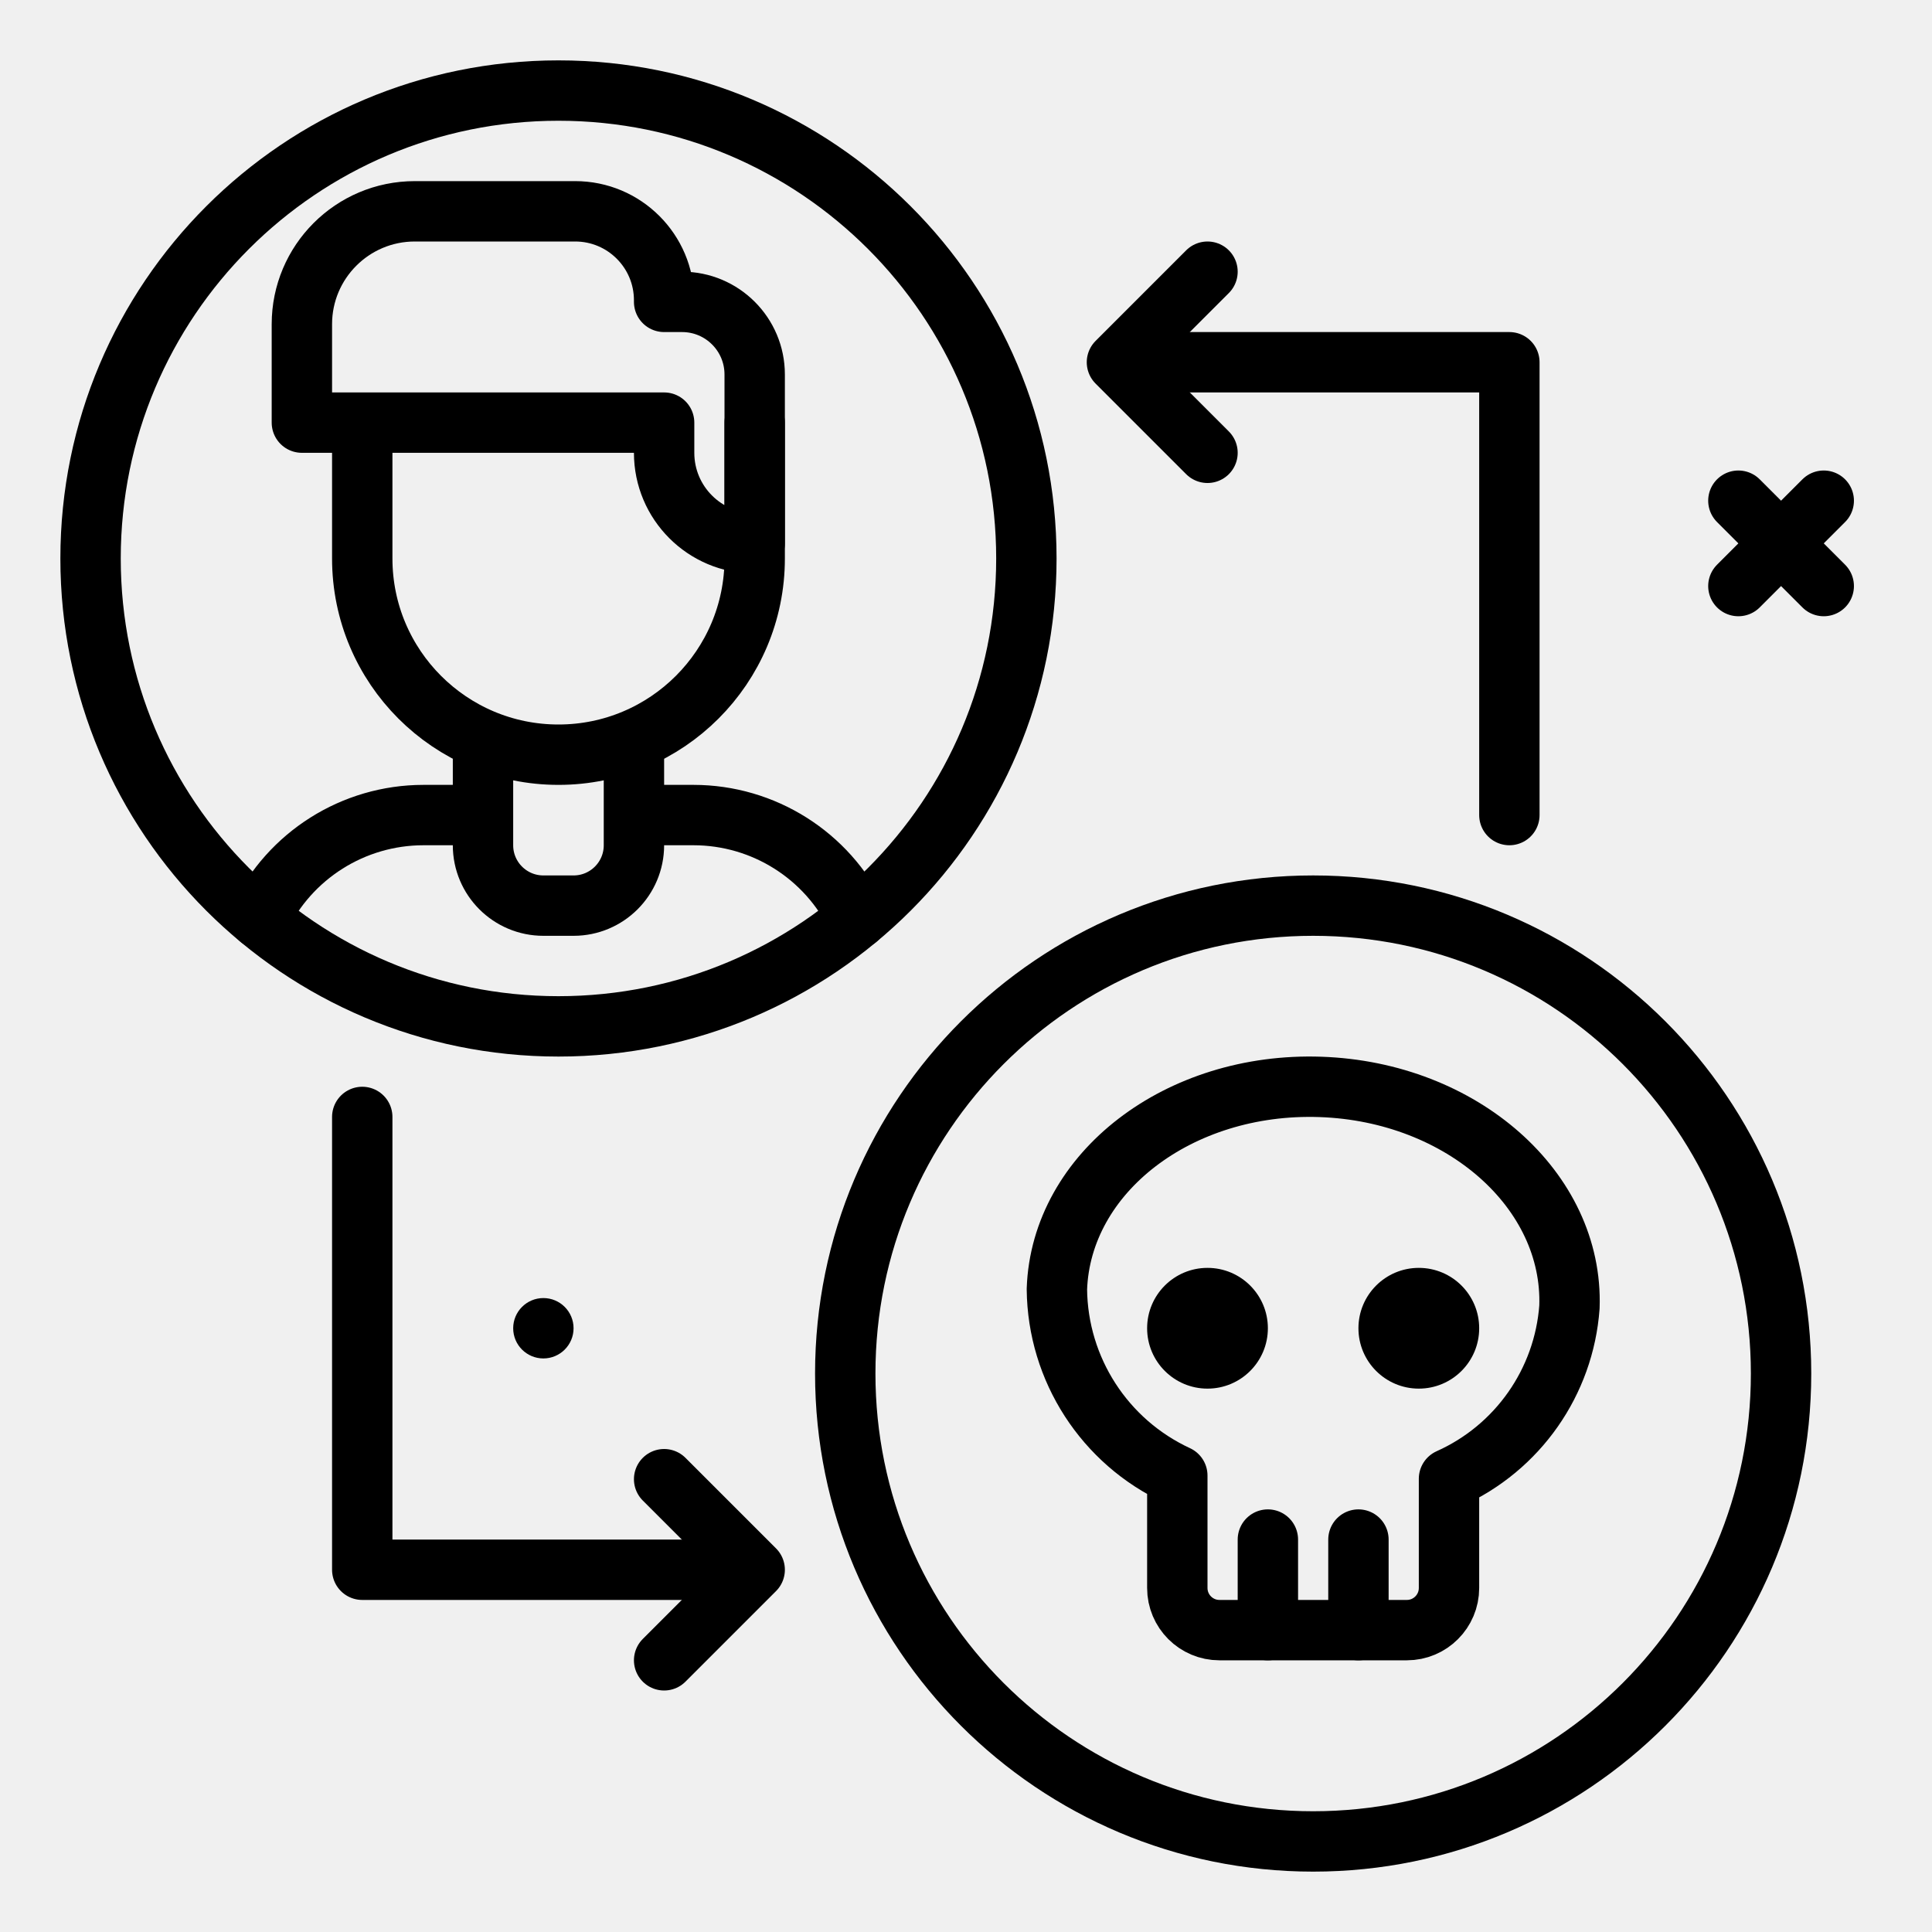
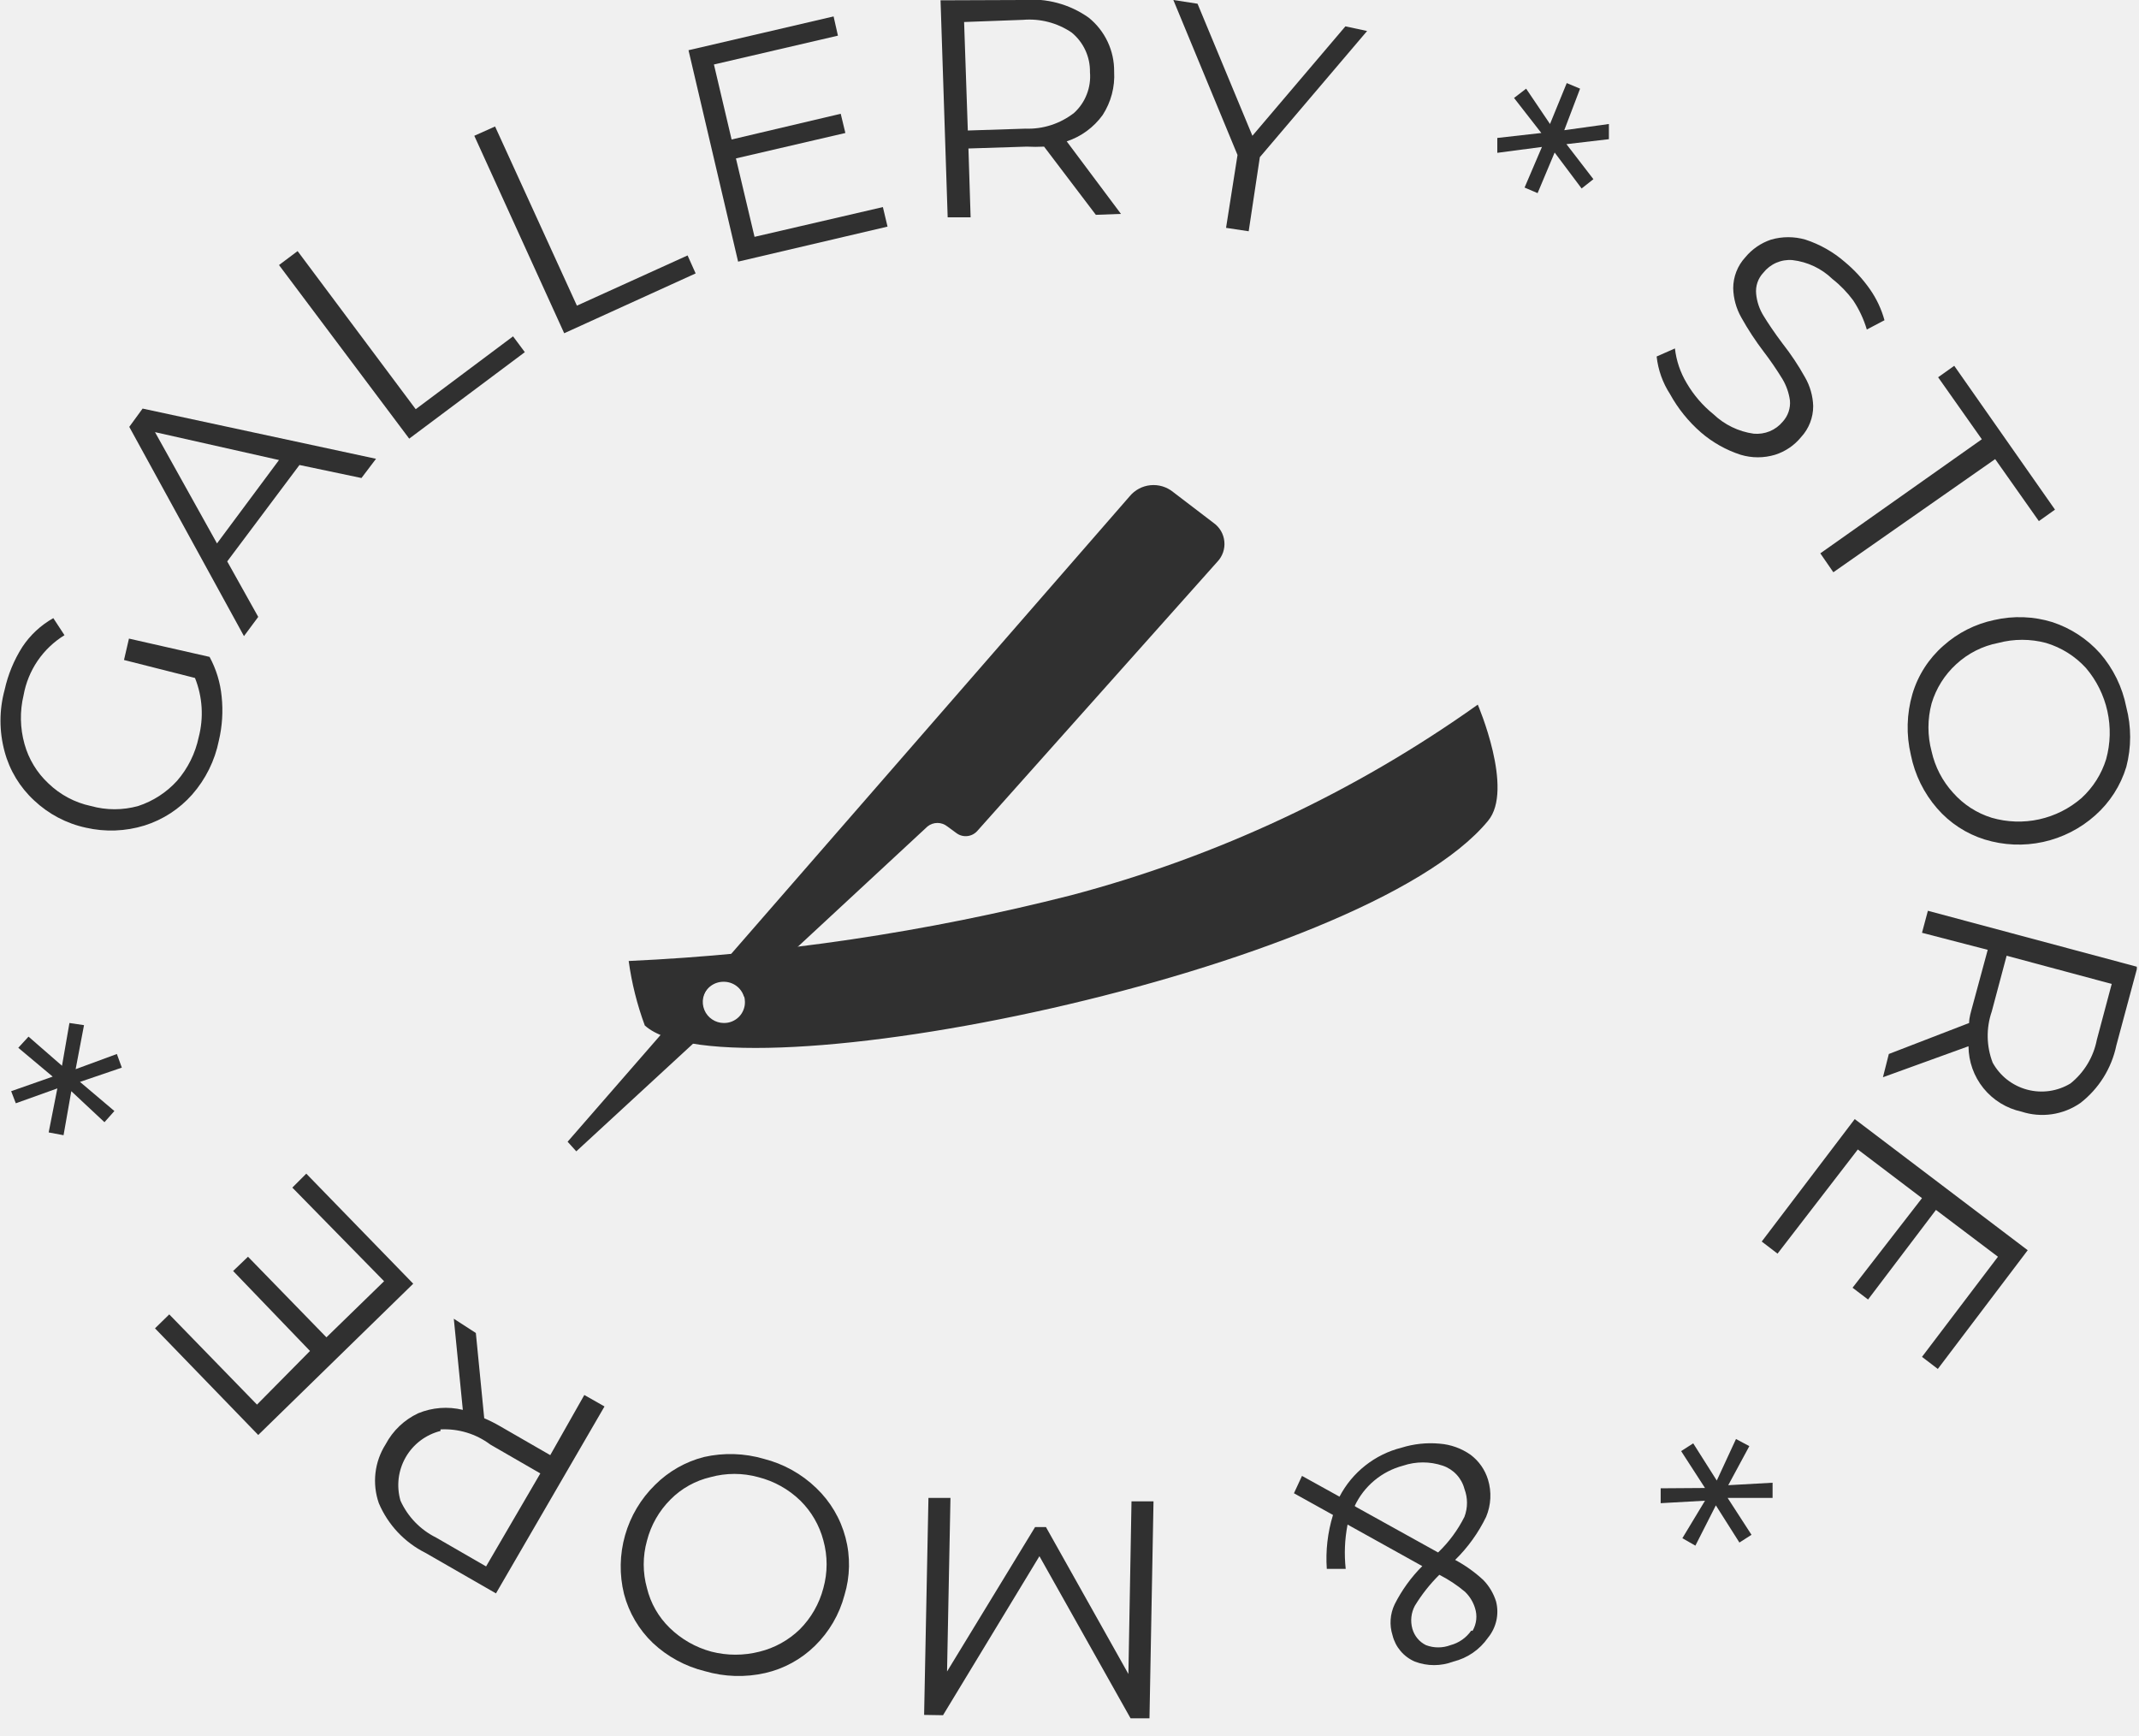
- <svg xmlns="http://www.w3.org/2000/svg" viewBox="0 0 64 64">
+ <svg xmlns="http://www.w3.org/2000/svg" width="69" height="56" viewBox="0 0 69 56" fill="none">
+   <g clip-path="url(#clip0_1374_36)">
+     <path d="M39.15 16.87L37.84 15.87C37.635 15.704 37.373 15.626 37.111 15.652C36.849 15.678 36.607 15.807 36.44 16.01L18.31 36.83L18.59 37.14L23.08 33C22.93 32.94 22.806 32.829 22.73 32.687C22.653 32.545 22.629 32.381 22.661 32.223C22.693 32.065 22.779 31.923 22.905 31.822C23.031 31.721 23.188 31.667 23.35 31.67C23.495 31.67 23.637 31.717 23.754 31.803C23.871 31.889 23.957 32.011 24 32.15L29.92 26.66C30.01 26.587 30.123 26.547 30.24 26.547C30.356 26.547 30.469 26.587 30.56 26.66L30.86 26.88C30.961 26.953 31.086 26.985 31.21 26.97C31.334 26.955 31.448 26.895 31.53 26.8L39.27 18.12C39.352 18.034 39.415 17.931 39.454 17.818C39.492 17.706 39.507 17.586 39.495 17.468C39.484 17.349 39.447 17.234 39.388 17.131C39.328 17.028 39.247 16.939 39.15 16.87Z" fill="#303030" />
+     <path d="M47.67 22.73C43.703 25.553 39.258 27.636 34.55 28.88C29.878 30.068 25.096 30.779 20.28 31C20.377 31.71 20.552 32.408 20.8 33.08C23.52 35.54 44 31.34 48 26.48C48.85 25.47 47.67 22.73 47.67 22.73ZM23.35 33C23.216 33 23.084 32.96 22.973 32.885C22.861 32.811 22.773 32.705 22.722 32.58C22.671 32.456 22.657 32.319 22.683 32.187C22.71 32.055 22.774 31.934 22.869 31.839C22.965 31.744 23.086 31.679 23.218 31.653C23.349 31.627 23.486 31.64 23.61 31.692C23.735 31.743 23.841 31.83 23.916 31.942C23.99 32.054 24.03 32.185 24.03 32.32C24.032 32.41 24.015 32.499 23.981 32.582C23.948 32.665 23.898 32.74 23.834 32.804C23.771 32.867 23.695 32.917 23.612 32.951C23.529 32.985 23.44 33.001 23.35 33Z" fill="#303030" />
+     <path d="M4 21.29L4.16 20.6L6.76 21.19C6.975 21.586 7.107 22.021 7.15 22.47C7.2 22.945 7.17 23.425 7.06 23.89C6.931 24.535 6.634 25.135 6.2 25.63C5.787 26.097 5.255 26.443 4.66 26.63C4.047 26.819 3.396 26.843 2.77 26.7C2.144 26.565 1.566 26.26 1.1 25.82C0.642 25.397 0.312 24.853 0.15 24.25C-0.029 23.595 -0.029 22.904 0.15 22.25C0.258 21.76 0.451 21.293 0.72 20.87C0.975 20.485 1.318 20.166 1.72 19.94L2.08 20.49C1.736 20.702 1.44 20.984 1.212 21.318C0.985 21.653 0.831 22.032 0.76 22.43C0.636 22.947 0.647 23.488 0.79 24C0.925 24.486 1.191 24.926 1.56 25.27C1.94 25.637 2.414 25.89 2.93 26C3.431 26.14 3.96 26.14 4.46 26C4.94 25.842 5.37 25.563 5.71 25.19C6.06 24.787 6.301 24.302 6.41 23.78C6.575 23.147 6.533 22.478 6.29 21.87L4 21.29Z" fill="#303030" />
+     <path d="M9.66 15L7.33 18.11L8.33 19.9L7.87 20.52L4.17 13.77L4.6 13.18L12.13 14.8L11.66 15.42L9.66 15ZM9 14.84L5 13.94L7 17.53L9 14.84Z" fill="#303030" />
+     <path d="M9 8.55L9.6 8.1L13.41 13.2L16.55 10.85L16.93 11.36L13.2 14.15L9 8.55Z" fill="#303030" />
+     <path d="M15.3 4.38L15.97 4.08L18.61 9.86L22.18 8.24L22.44 8.82L18.2 10.75L15.3 4.38Z" fill="#303030" />
+     <path d="M28.48 6.68L28.63 7.31L23.81 8.44L22.21 1.62L26.89 0.53L27.03 1.15L23.03 2.08L23.6 4.5L27.12 3.67L27.27 4.29L23.74 5.11L24.34 7.64L28.48 6.68Z" fill="#303030" />
+     <path d="M35.35 6.93L33.68 4.73C33.493 4.74 33.306 4.74 33.12 4.73L31.24 4.79L31.31 7.01H30.57L30.34 0.01L33 -3.1339e-05C33.752 -0.069 34.504 0.133 35.12 0.57C35.379 0.779 35.588 1.044 35.73 1.346C35.872 1.647 35.944 1.977 35.94 2.31C35.969 2.804 35.839 3.295 35.57 3.71C35.282 4.109 34.877 4.406 34.41 4.56L36.16 6.9L35.35 6.93ZM34.65 3.64C34.83 3.475 34.969 3.272 35.057 3.044C35.146 2.817 35.181 2.573 35.16 2.33C35.165 2.086 35.115 1.844 35.012 1.622C34.91 1.4 34.759 1.205 34.57 1.05C34.109 0.737 33.555 0.593 33 0.64L31.1 0.71L31.22 4.21L33.08 4.15C33.647 4.171 34.203 3.99 34.65 3.64Z" fill="#303030" />
+     <path d="M40.64 5.07L40.28 7.46L39.55 7.35L39.92 5L37.85 0L38.63 0.12L40.4 4.38L43.4 0.85L44.1 1L40.64 5.07Z" fill="#303030" />
+     <path d="M50.53 4.65L51.4 5.78L51.02 6.08L50.15 4.92L49.6 6.23L49.18 6.05L49.74 4.74L48.3 4.93V4.45L49.72 4.29L48.84 3.16L49.23 2.86L50 4L50.54 2.68L50.97 2.86L50.46 4.2L51.9 4V4.49L50.53 4.65Z" fill="#303030" />
+     <path d="M53.87 12.71C53.634 12.346 53.487 11.931 53.44 11.5L54.03 11.24C54.075 11.636 54.204 12.018 54.41 12.36C54.634 12.743 54.925 13.082 55.27 13.36C55.627 13.701 56.082 13.922 56.57 13.99C56.747 14.006 56.925 13.979 57.089 13.912C57.252 13.844 57.397 13.737 57.51 13.6C57.593 13.508 57.657 13.401 57.696 13.284C57.736 13.167 57.751 13.043 57.74 12.92C57.707 12.676 57.626 12.442 57.5 12.23C57.312 11.923 57.109 11.626 56.89 11.34C56.624 10.991 56.384 10.624 56.17 10.24C56.008 9.953 55.918 9.63 55.91 9.3C55.91 8.929 56.049 8.572 56.3 8.3C56.518 8.036 56.806 7.839 57.13 7.73C57.493 7.625 57.878 7.625 58.24 7.73C58.708 7.883 59.139 8.128 59.51 8.45C59.818 8.706 60.091 9.002 60.32 9.33C60.533 9.634 60.692 9.972 60.79 10.33L60.22 10.63C60.121 10.297 59.973 9.98 59.78 9.69C59.589 9.431 59.364 9.199 59.11 9C58.759 8.66 58.306 8.446 57.82 8.39C57.642 8.375 57.463 8.405 57.299 8.476C57.135 8.548 56.991 8.659 56.88 8.8C56.795 8.89 56.731 8.998 56.691 9.115C56.651 9.232 56.638 9.357 56.65 9.48C56.674 9.732 56.756 9.975 56.89 10.19C57.03 10.42 57.23 10.72 57.5 11.08C57.768 11.421 58.009 11.782 58.22 12.16C58.387 12.446 58.48 12.769 58.49 13.1C58.491 13.471 58.352 13.828 58.1 14.1C57.882 14.367 57.59 14.566 57.26 14.67C56.898 14.779 56.512 14.779 56.15 14.67C55.68 14.518 55.245 14.273 54.87 13.95C54.467 13.599 54.128 13.179 53.87 12.71Z" fill="#303030" />
+     <path d="M63.93 14.17L62.52 12.17L63.04 11.8L66.29 16.44L65.77 16.81L64.36 14.81L59.14 18.46L58.72 17.85L63.93 14.17Z" fill="#303030" />
+     <path d="M61.69 22.39C61.869 21.786 62.216 21.244 62.69 20.83C63.154 20.414 63.72 20.128 64.33 20C64.952 19.857 65.601 19.881 66.21 20.07C66.799 20.265 67.326 20.609 67.74 21.07C68.171 21.566 68.464 22.166 68.59 22.81C68.756 23.443 68.756 24.107 68.59 24.74C68.407 25.342 68.061 25.882 67.59 26.3C67.113 26.727 66.534 27.023 65.908 27.16C65.282 27.297 64.632 27.269 64.02 27.08C63.427 26.895 62.898 26.549 62.49 26.08C62.061 25.587 61.768 24.991 61.64 24.35C61.487 23.703 61.505 23.028 61.69 22.39ZM63 25.57C63.334 25.95 63.767 26.231 64.25 26.38C64.749 26.524 65.275 26.542 65.782 26.43C66.288 26.318 66.759 26.081 67.15 25.74C67.519 25.4 67.792 24.969 67.94 24.49C68.08 23.984 68.093 23.452 67.98 22.939C67.867 22.427 67.63 21.95 67.29 21.55C66.942 21.168 66.496 20.888 66 20.74C65.496 20.606 64.965 20.606 64.46 20.74C63.951 20.838 63.48 21.077 63.1 21.43C62.728 21.771 62.455 22.206 62.31 22.69C62.174 23.198 62.174 23.732 62.31 24.24C62.42 24.736 62.658 25.195 63 25.57Z" fill="#303030" />
+     <path d="M60.93 34L63.52 33C63.52 32.82 63.58 32.64 63.63 32.45L64.12 30.64L62 30.09L62.19 29.38L68.95 31.19L68.27 33.72C68.117 34.458 67.706 35.118 67.11 35.58C66.837 35.77 66.523 35.894 66.193 35.943C65.864 35.991 65.527 35.963 65.21 35.86C64.728 35.755 64.295 35.489 63.984 35.106C63.673 34.722 63.503 34.244 63.5 33.75L60.74 34.75L60.93 34ZM64.28 34.28C64.397 34.492 64.556 34.679 64.747 34.829C64.939 34.978 65.158 35.088 65.392 35.15C65.627 35.213 65.871 35.227 66.112 35.193C66.352 35.158 66.583 35.076 66.79 34.95C67.232 34.596 67.533 34.096 67.64 33.54L68.12 31.74L64.73 30.83L64.25 32.63C64.066 33.166 64.076 33.751 64.28 34.28Z" fill="#303030" />
+     <path d="M57.34 40.44L56.83 40.05L59.83 36.1L65.41 40.33L62.51 44.16L62 43.77L64.45 40.54L62.45 39.03L60.26 41.92L59.76 41.54L62 38.65L59.93 37.08L57.34 40.44Z" fill="#303030" />
+     <path d="M55 48.41L53.57 48.49V48.01L55 48L54.23 46.81L54.62 46.56L55.38 47.76L56 46.42L56.43 46.65L55.75 47.91L57.18 47.83V48.32H55.73L56.5 49.51L56.11 49.76L55.35 48.56L54.69 49.86L54.27 49.62L55 48.41Z" fill="#303030" />
+     <path d="M42 47.61L43.21 48.28C43.413 47.89 43.696 47.548 44.041 47.276C44.386 47.003 44.784 46.807 45.21 46.7C45.608 46.576 46.026 46.532 46.44 46.57C46.8 46.598 47.145 46.722 47.44 46.93C47.707 47.131 47.903 47.411 48 47.73C48.121 48.125 48.099 48.549 47.94 48.93C47.689 49.447 47.351 49.918 46.94 50.32C47.27 50.497 47.576 50.716 47.85 50.97C48.039 51.165 48.179 51.401 48.26 51.66C48.312 51.862 48.315 52.073 48.27 52.276C48.224 52.479 48.132 52.669 48 52.83C47.733 53.215 47.335 53.489 46.88 53.6C46.481 53.752 46.039 53.752 45.64 53.6C45.463 53.524 45.305 53.407 45.18 53.26C45.055 53.112 44.966 52.938 44.92 52.75C44.815 52.42 44.84 52.062 44.99 51.75C45.22 51.295 45.52 50.88 45.88 50.52L43.47 49.18C43.378 49.651 43.358 50.133 43.41 50.61H42.8C42.759 50.023 42.827 49.433 43 48.87L41.74 48.17L42 47.61ZM43.74 48.61L46.39 50.08C46.737 49.748 47.025 49.359 47.24 48.93C47.35 48.64 47.35 48.32 47.24 48.03C47.195 47.857 47.107 47.697 46.985 47.567C46.863 47.436 46.71 47.337 46.54 47.28C46.125 47.14 45.675 47.14 45.26 47.28C44.921 47.37 44.605 47.532 44.336 47.757C44.066 47.981 43.849 48.263 43.7 48.58L43.74 48.61ZM47.5 52.61C47.566 52.499 47.606 52.376 47.62 52.249C47.634 52.121 47.62 51.992 47.58 51.87C47.519 51.673 47.409 51.494 47.26 51.35C47.006 51.135 46.727 50.951 46.43 50.8C46.127 51.1 45.862 51.436 45.64 51.8C45.519 52.027 45.491 52.292 45.56 52.54C45.592 52.654 45.648 52.761 45.723 52.852C45.799 52.944 45.894 53.018 46 53.07C46.255 53.166 46.536 53.166 46.79 53.07C47.062 52.998 47.3 52.831 47.46 52.6L47.5 52.61Z" fill="#303030" />
+     <path d="M29.81 55.32L29.95 48.32H30.66L30.55 53.92L33.39 49.26H33.74L36.4 54L36.5 48.43H37.21L37.08 55.43H36.47L33.53 50.2L30.42 55.33L29.81 55.32Z" fill="#303030" />
+     <path d="M26.33 48C26.787 48.436 27.114 48.99 27.275 49.601C27.436 50.212 27.424 50.856 27.24 51.46C27.076 52.079 26.747 52.642 26.29 53.09C25.845 53.527 25.288 53.832 24.68 53.97C24.039 54.115 23.371 54.094 22.74 53.91C22.111 53.756 21.532 53.443 21.06 53C20.61 52.57 20.288 52.023 20.13 51.42C19.976 50.797 19.988 50.145 20.163 49.527C20.338 48.91 20.672 48.349 21.13 47.9C21.567 47.464 22.112 47.153 22.71 47C23.348 46.856 24.012 46.876 24.64 47.06C25.276 47.221 25.858 47.545 26.33 48ZM22.92 47.65C22.431 47.764 21.984 48.013 21.63 48.37C21.262 48.737 20.999 49.196 20.87 49.7C20.73 50.2 20.73 50.73 20.87 51.23C20.988 51.717 21.241 52.161 21.6 52.51C21.977 52.878 22.441 53.143 22.95 53.28C23.459 53.41 23.991 53.41 24.5 53.28C24.989 53.16 25.438 52.911 25.8 52.56C26.166 52.192 26.429 51.733 26.56 51.23C26.7 50.726 26.7 50.194 26.56 49.69C26.432 49.205 26.177 48.763 25.82 48.41C25.442 48.041 24.972 47.779 24.46 47.65C23.956 47.511 23.424 47.511 22.92 47.65Z" fill="#303030" />
+     <path d="M15.35 43L15.62 45.75C15.791 45.823 15.958 45.907 16.119 46L17.75 46.94L18.849 45L19.5 45.37L15.999 51.4L13.72 50.09C13.046 49.752 12.514 49.184 12.22 48.49C12.111 48.177 12.074 47.844 12.112 47.515C12.15 47.186 12.262 46.87 12.44 46.59C12.672 46.152 13.04 45.801 13.489 45.59C13.946 45.401 14.45 45.363 14.93 45.48L14.639 42.54L15.35 43ZM14.21 46.16C13.975 46.219 13.754 46.325 13.561 46.471C13.368 46.617 13.206 46.801 13.086 47.011C12.966 47.221 12.889 47.453 12.86 47.693C12.832 47.934 12.852 48.178 12.919 48.41C13.154 48.928 13.56 49.348 14.069 49.6L15.68 50.53L17.43 47.53L15.819 46.6C15.357 46.253 14.787 46.08 14.21 46.11V46.16Z" fill="#303030" />
+     <path d="M9.43 38.31L9.88 37.86L13.33 41.41L8.33 46.29L5 42.85L5.46 42.4L8.29 45.31L10 43.58L7.52 41L8 40.54L10.53 43.14L12.39 41.33L9.43 38.31Z" fill="#303030" />
+     <path d="M2 34.38L2.24 33L2.71 33.07L2.44 34.49L3.77 34L3.93 34.44L2.58 34.9L3.69 35.84L3.37 36.2L2.3 35.2L2.05 36.62L1.57 36.53L1.85 35.11L0.51 35.59L0.36 35.2L1.7 34.73L0.59 33.8L0.92 33.44L2 34.38Z" fill="#303030" />
+   </g>
  <defs>
-     <style>.cls-1,.cls-2{fill:none;stroke:#000;stroke-linejoin:round;stroke-width:2px;}.cls-1{stroke-linecap:round;}</style>
+     <clipPath id="clip0_1374_36">
+       <rect width="68.93" height="55.46" fill="white" />
+     </clipPath>
  </defs>
-   <g id="danger-deal">
-     <circle class="cls-1" cx="43.5" cy="45.5" r="15.5" />
-     <path class="cls-2" d="M51.99,43.295c.134-3.864-3.558-7.128-8.247-7.29s-8.598,2.837-8.732,6.701A6.878,6.878,0,0,0,39,48.88v3.723A1.396,1.396,0,0,0,40.396,54h6.207A1.396,1.396,0,0,0,48,52.604V48.986A6.775,6.775,0,0,0,51.99,43.295Z" />
-     <line class="cls-1" x1="42" x2="42" y1="51" y2="54" />
-     <line class="cls-1" x1="45" x2="45" y1="51" y2="54" />
-     <circle cx="47" cy="44" r="2" />
-     <circle cx="40" cy="44" r="2" />
-     <circle class="cls-1" cx="18.5" cy="18.5" r="15.5" />
-     <path class="cls-1" d="M15.815,27h-1.79a6.02,6.02,0,0,0-5.427,3.422" />
-     <path class="cls-1" d="M28.402,30.422A6.02,6.02,0,0,0,22.975,27H21.19" />
-     <path class="cls-1" d="M21,24.619V28a2,2,0,0,1-2,2H18a2,2,0,0,1-2-2V24.661" />
-     <path class="cls-1" d="M25,14v4.5A6.5,6.5,0,0,1,18.5,25h0A6.5,6.5,0,0,1,12,18.5V14.141" />
-     <path class="cls-1" d="M22.595,10H22V9.947A2.946,2.946,0,0,0,19.053,7h-5.312A3.741,3.741,0,0,0,10,10.742V14H22v1a3,3,0,0,0,3,3V12.405A2.405,2.405,0,0,0,22.595,10Z" />
-     <line class="cls-1" x1="57.586" x2="60.414" y1="16.586" y2="19.414" />
-     <line class="cls-1" x1="60.414" x2="57.586" y1="16.586" y2="19.414" />
-     <circle cx="18" cy="44" r="1" />
-     <polyline class="cls-1" points="12 37 12 52 24 52" />
-     <polyline class="cls-1" points="22 49 25 52 22 55" />
-     <polyline class="cls-1" points="50 27 50 12 38 12" />
-     <polyline class="cls-1" points="40 15 37 12 40 9" />
-   </g>
</svg>
